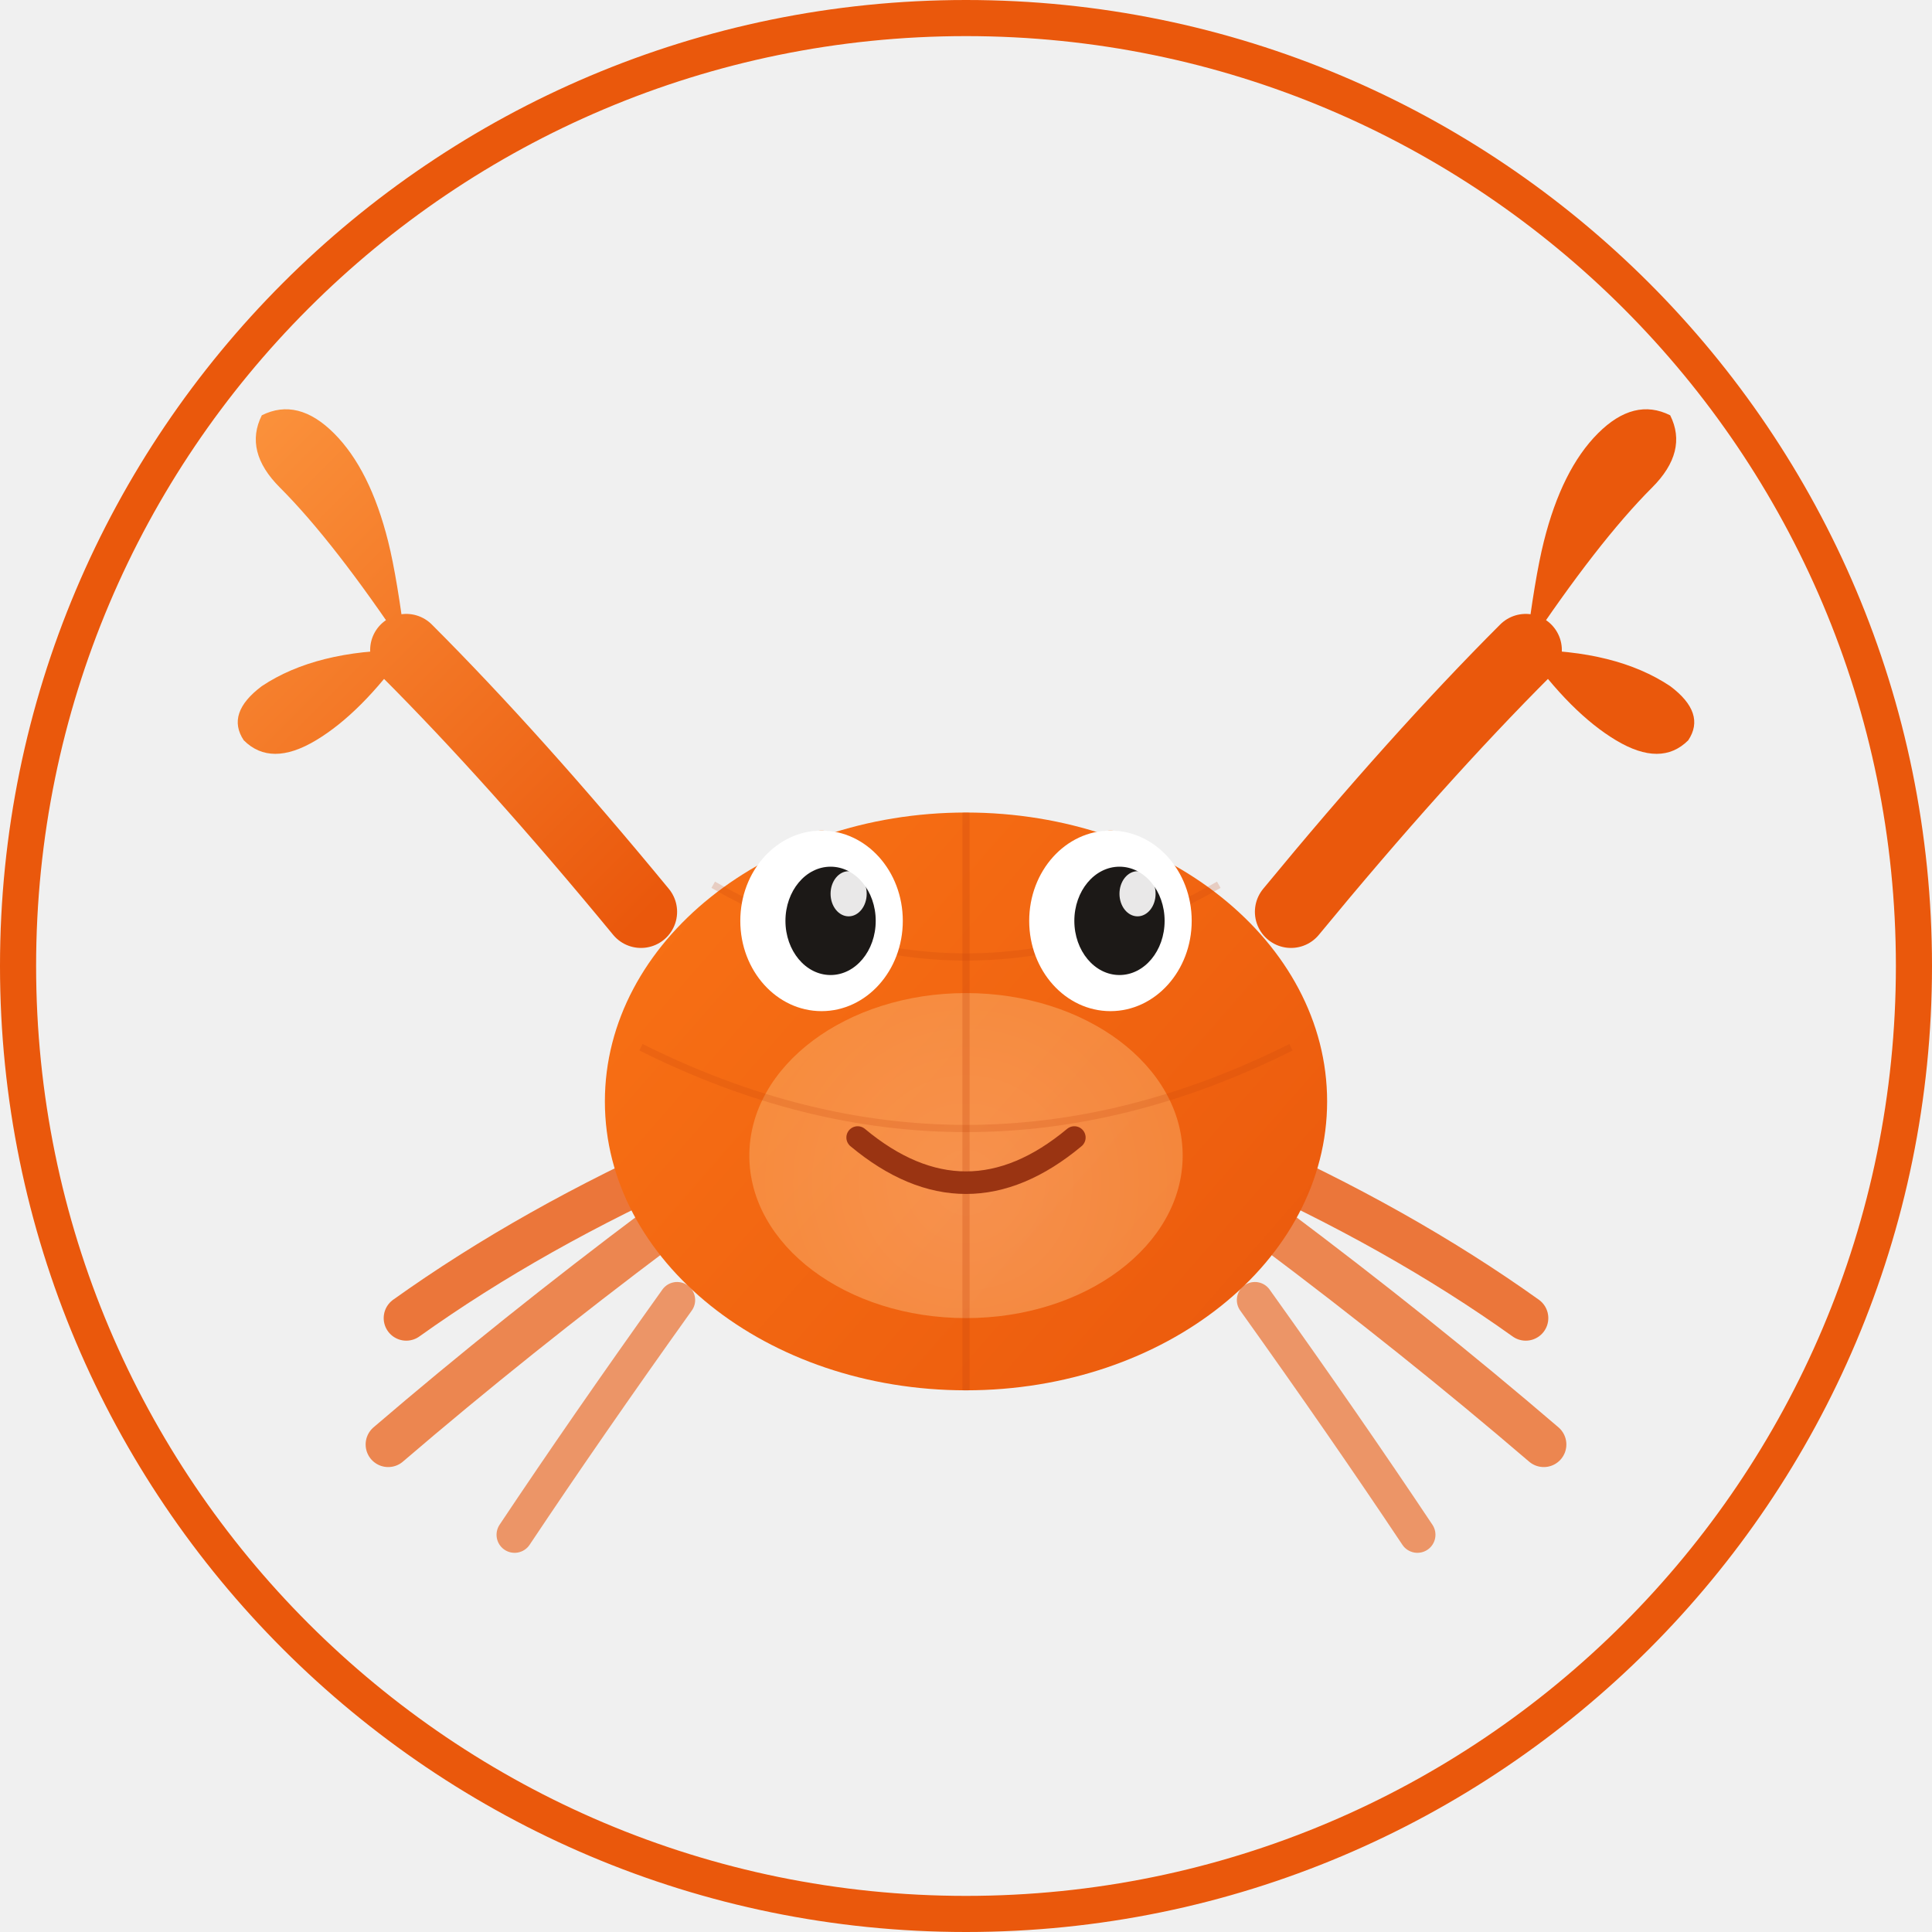
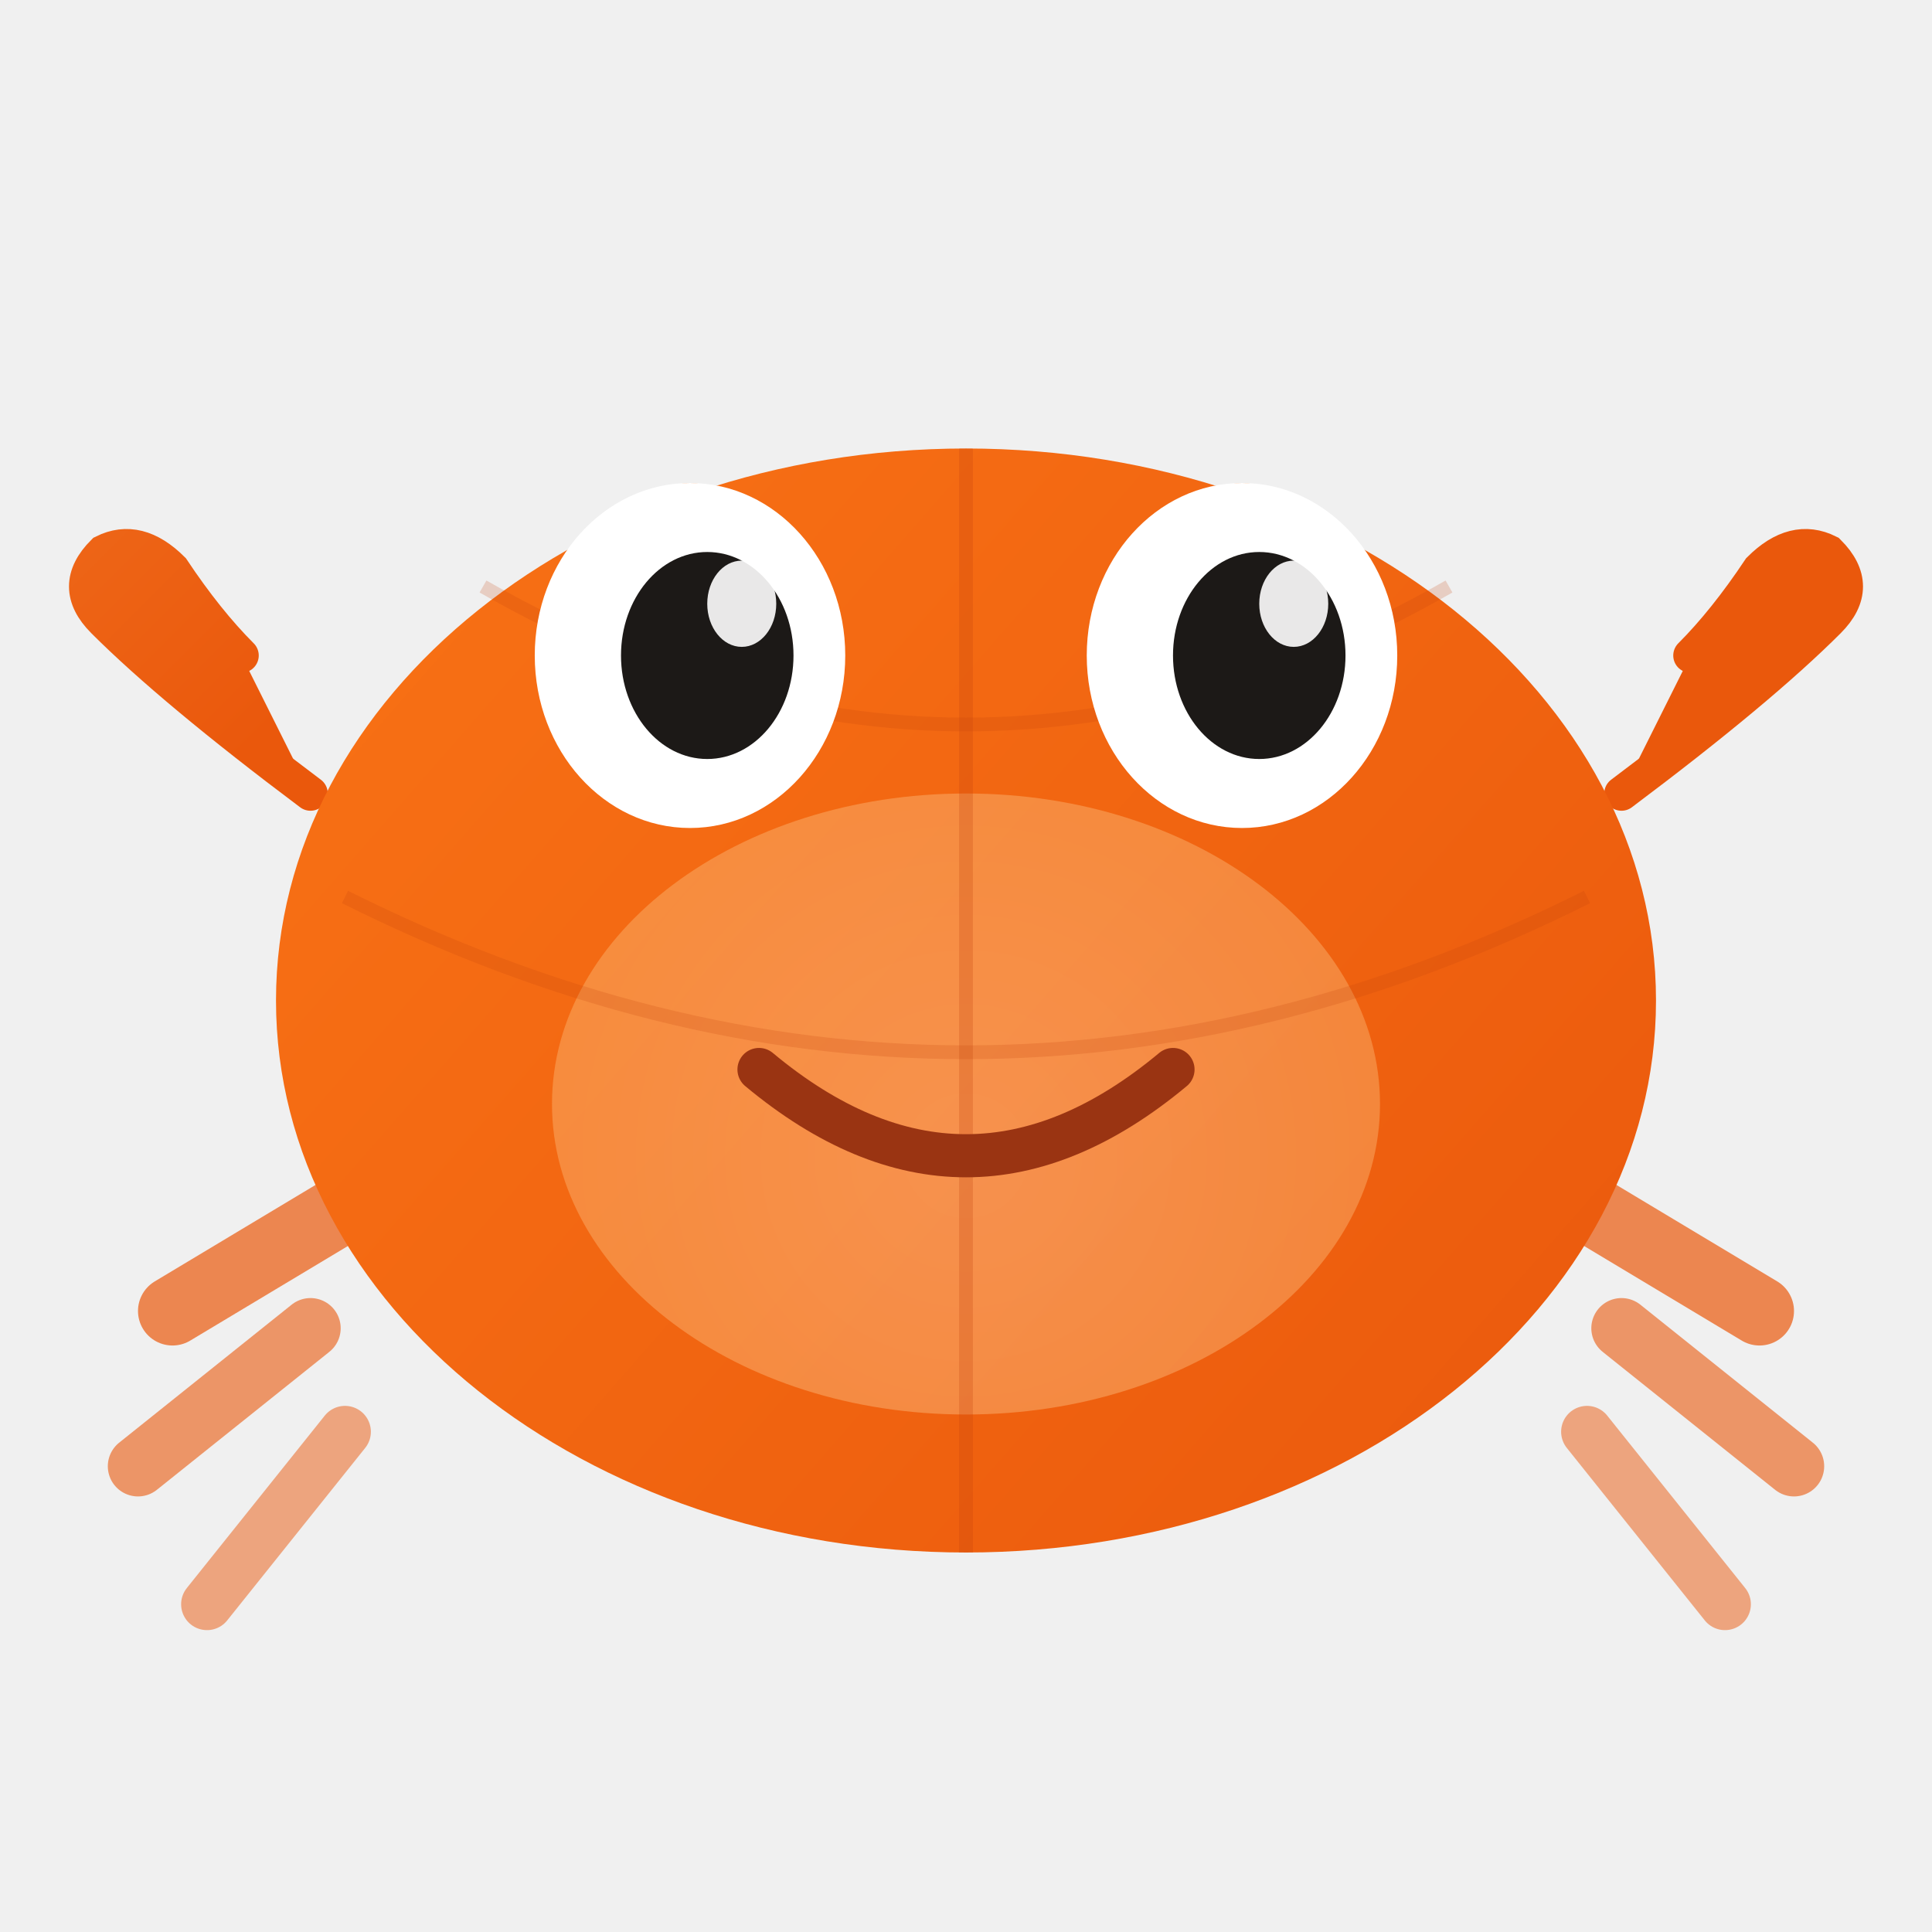
- <svg xmlns="http://www.w3.org/2000/svg" width="214" height="214" viewBox="-27 -46 214 214" fill="none">
+ <svg xmlns="http://www.w3.org/2000/svg" width="120" height="120" viewBox="24 18 112 112" fill="none">
  <defs>
    <linearGradient id="shell" x1="40" y1="40" x2="120" y2="110" gradientUnits="userSpaceOnUse">
      <stop offset="0%" stop-color="#f97316" />
      <stop offset="100%" stop-color="#ea580c" />
    </linearGradient>
    <linearGradient id="claw" x1="0" y1="0" x2="50" y2="50" gradientUnits="userSpaceOnUse">
      <stop offset="0%" stop-color="#fb923c" />
      <stop offset="100%" stop-color="#ea580c" />
    </linearGradient>
    <radialGradient id="belly" cx="80" cy="85" r="30" gradientUnits="userSpaceOnUse">
      <stop offset="0%" stop-color="#fed7aa" />
      <stop offset="100%" stop-color="#fdba74" />
    </radialGradient>
  </defs>
-   <circle cx="80" cy="61" r="105" fill="none" stroke="#ea580c" stroke-width="4" />
-   <path d="M44 55 Q30 38 18 26" stroke="url(#claw)" stroke-width="8" stroke-linecap="round" fill="none" />
-   <path d="M18 26 Q10 14 4 8 Q0 4 2 0 Q6 -2 10 2 Q14 6 16 14 Q17 18 18 26" fill="url(#claw)" />
-   <path d="M18 26 Q8 26 2 30 Q-2 33 0 36 Q3 39 8 36 Q13 33 18 26" fill="url(#claw)" />
-   <path d="M116 55 Q130 38 142 26" stroke="url(#claw)" stroke-width="8" stroke-linecap="round" fill="none" />
-   <path d="M142 26 Q150 14 156 8 Q160 4 158 0 Q154 -2 150 2 Q146 6 144 14 Q143 18 142 26" fill="url(#claw)" />
-   <path d="M142 26 Q152 26 158 30 Q162 33 160 36 Q157 39 152 36 Q147 33 142 26" fill="url(#claw)" />
-   <path d="M50 82 Q32 90 18 100" stroke="#ea580c" stroke-width="5" stroke-linecap="round" fill="none" opacity="0.8" />
-   <path d="M46 90 Q30 102 16 114" stroke="#ea580c" stroke-width="5" stroke-linecap="round" fill="none" opacity="0.7" />
-   <path d="M48 98 Q38 112 30 124" stroke="#ea580c" stroke-width="4" stroke-linecap="round" fill="none" opacity="0.6" />
-   <path d="M110 82 Q128 90 142 100" stroke="#ea580c" stroke-width="5" stroke-linecap="round" fill="none" opacity="0.8" />
-   <path d="M114 90 Q130 102 144 114" stroke="#ea580c" stroke-width="5" stroke-linecap="round" fill="none" opacity="0.7" />
-   <path d="M112 98 Q122 112 130 124" stroke="#ea580c" stroke-width="4" stroke-linecap="round" fill="none" opacity="0.6" />
+   <line x1="44" y1="88" x2="34" y2="94" stroke="#ea580c" stroke-width="4" stroke-linecap="round" opacity="0.7" />
+   <line x1="42" y1="95" x2="32" y2="103" stroke="#ea580c" stroke-width="3.5" stroke-linecap="round" opacity="0.6" />
+   <line x1="44" y1="101" x2="36" y2="111" stroke="#ea580c" stroke-width="3" stroke-linecap="round" opacity="0.5" />
+   <line x1="116" y1="88" x2="126" y2="94" stroke="#ea580c" stroke-width="4" stroke-linecap="round" opacity="0.7" />
+   <line x1="118" y1="95" x2="128" y2="103" stroke="#ea580c" stroke-width="3.5" stroke-linecap="round" opacity="0.6" />
+   <line x1="116" y1="101" x2="124" y2="111" stroke="#ea580c" stroke-width="3" stroke-linecap="round" opacity="0.5" />
+   <path d="M42 64 Q34 58 30 54 Q28 52 30 50 Q32 49 34 51 Q36 54 38 56" fill="url(#claw)" stroke="url(#claw)" stroke-width="2" stroke-linecap="round" />
+   <path d="M118 64 Q126 58 130 54 Q132 52 130 50 Q128 49 126 51 Q124 54 122 56" fill="url(#claw)" stroke="url(#claw)" stroke-width="2" stroke-linecap="round" />
  <ellipse cx="80" cy="76" rx="40" ry="32" fill="url(#shell)" />
  <ellipse cx="80" cy="82" rx="24" ry="18" fill="url(#belly)" opacity="0.4" />
  <path d="M80 44 L80 108" stroke="#c2410c" stroke-width="0.8" opacity="0.25" />
  <path d="M52 52 Q80 68 108 52" stroke="#c2410c" stroke-width="0.8" opacity="0.2" fill="none" />
  <path d="M44 70 Q80 88 116 70" stroke="#c2410c" stroke-width="0.8" opacity="0.2" fill="none" />
  <ellipse cx="64" cy="52" rx="4" ry="6" fill="#f97316" />
  <ellipse cx="96" cy="52" rx="4" ry="6" fill="#f97316" />
  <ellipse cx="64" cy="56" rx="9" ry="10" fill="white" />
  <ellipse cx="96" cy="56" rx="9" ry="10" fill="white" />
  <ellipse cx="65" cy="56" rx="5" ry="6" fill="#1c1917" />
  <ellipse cx="97" cy="56" rx="5" ry="6" fill="#1c1917" />
  <ellipse cx="67" cy="53" rx="2" ry="2.5" fill="white" opacity="0.9" />
  <ellipse cx="99" cy="53" rx="2" ry="2.5" fill="white" opacity="0.9" />
  <path d="M68 80 Q80 90 92 80" stroke="#9a3412" stroke-width="2.5" stroke-linecap="round" fill="none" />
</svg>
